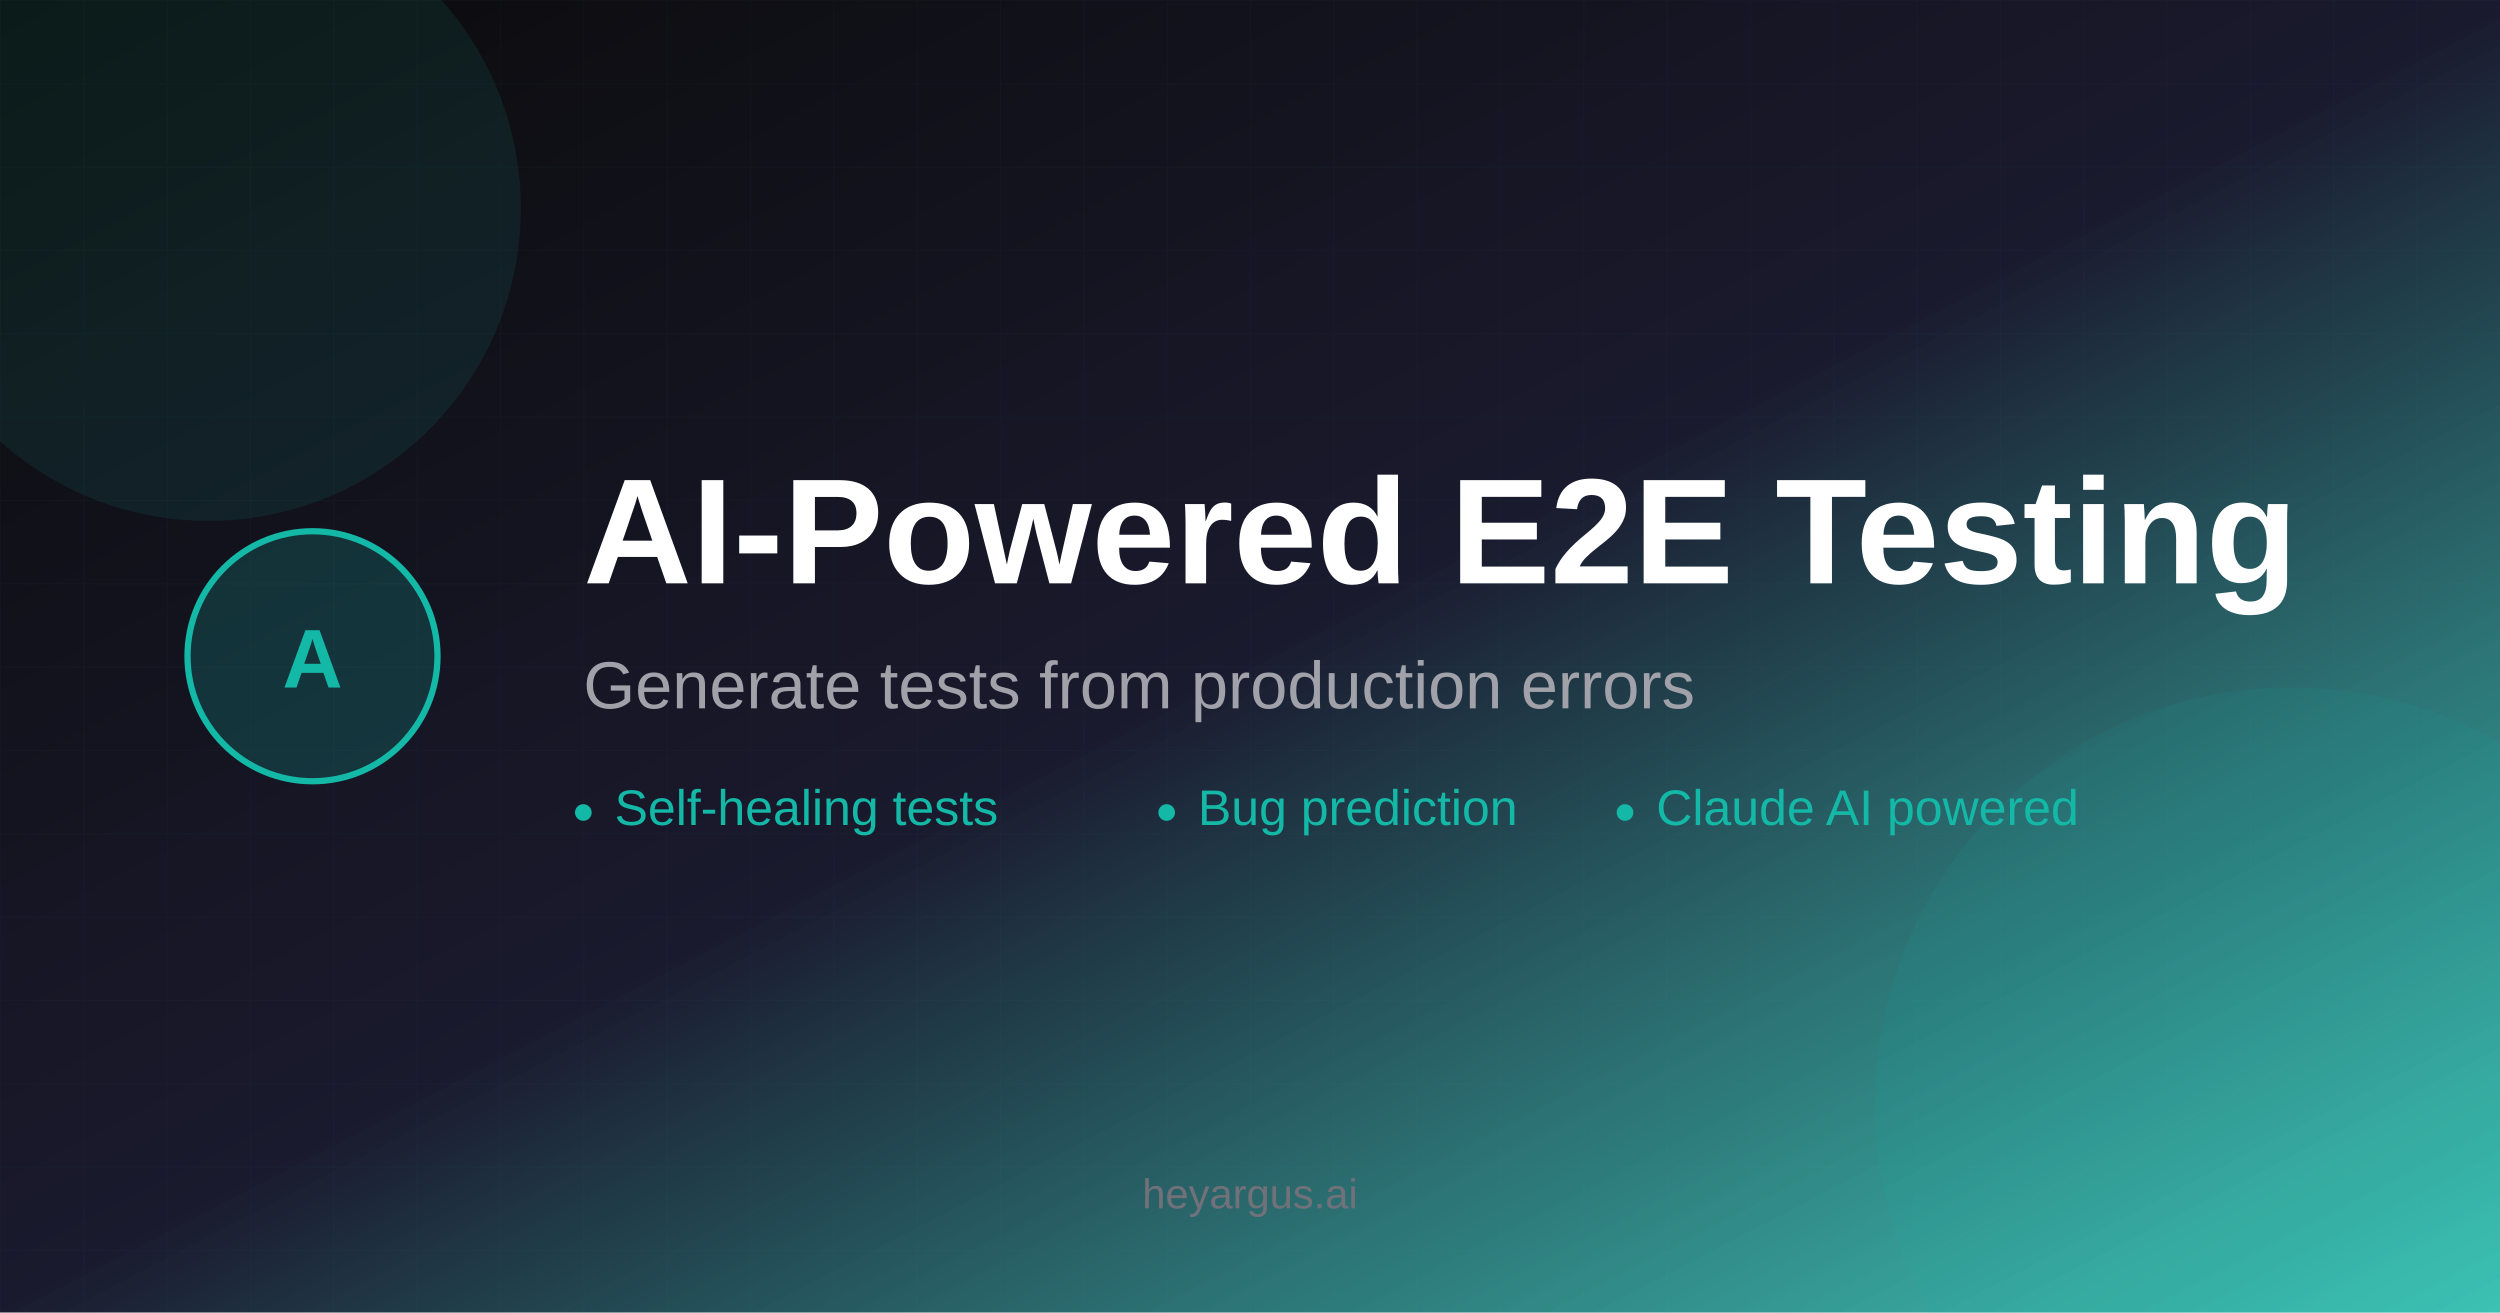
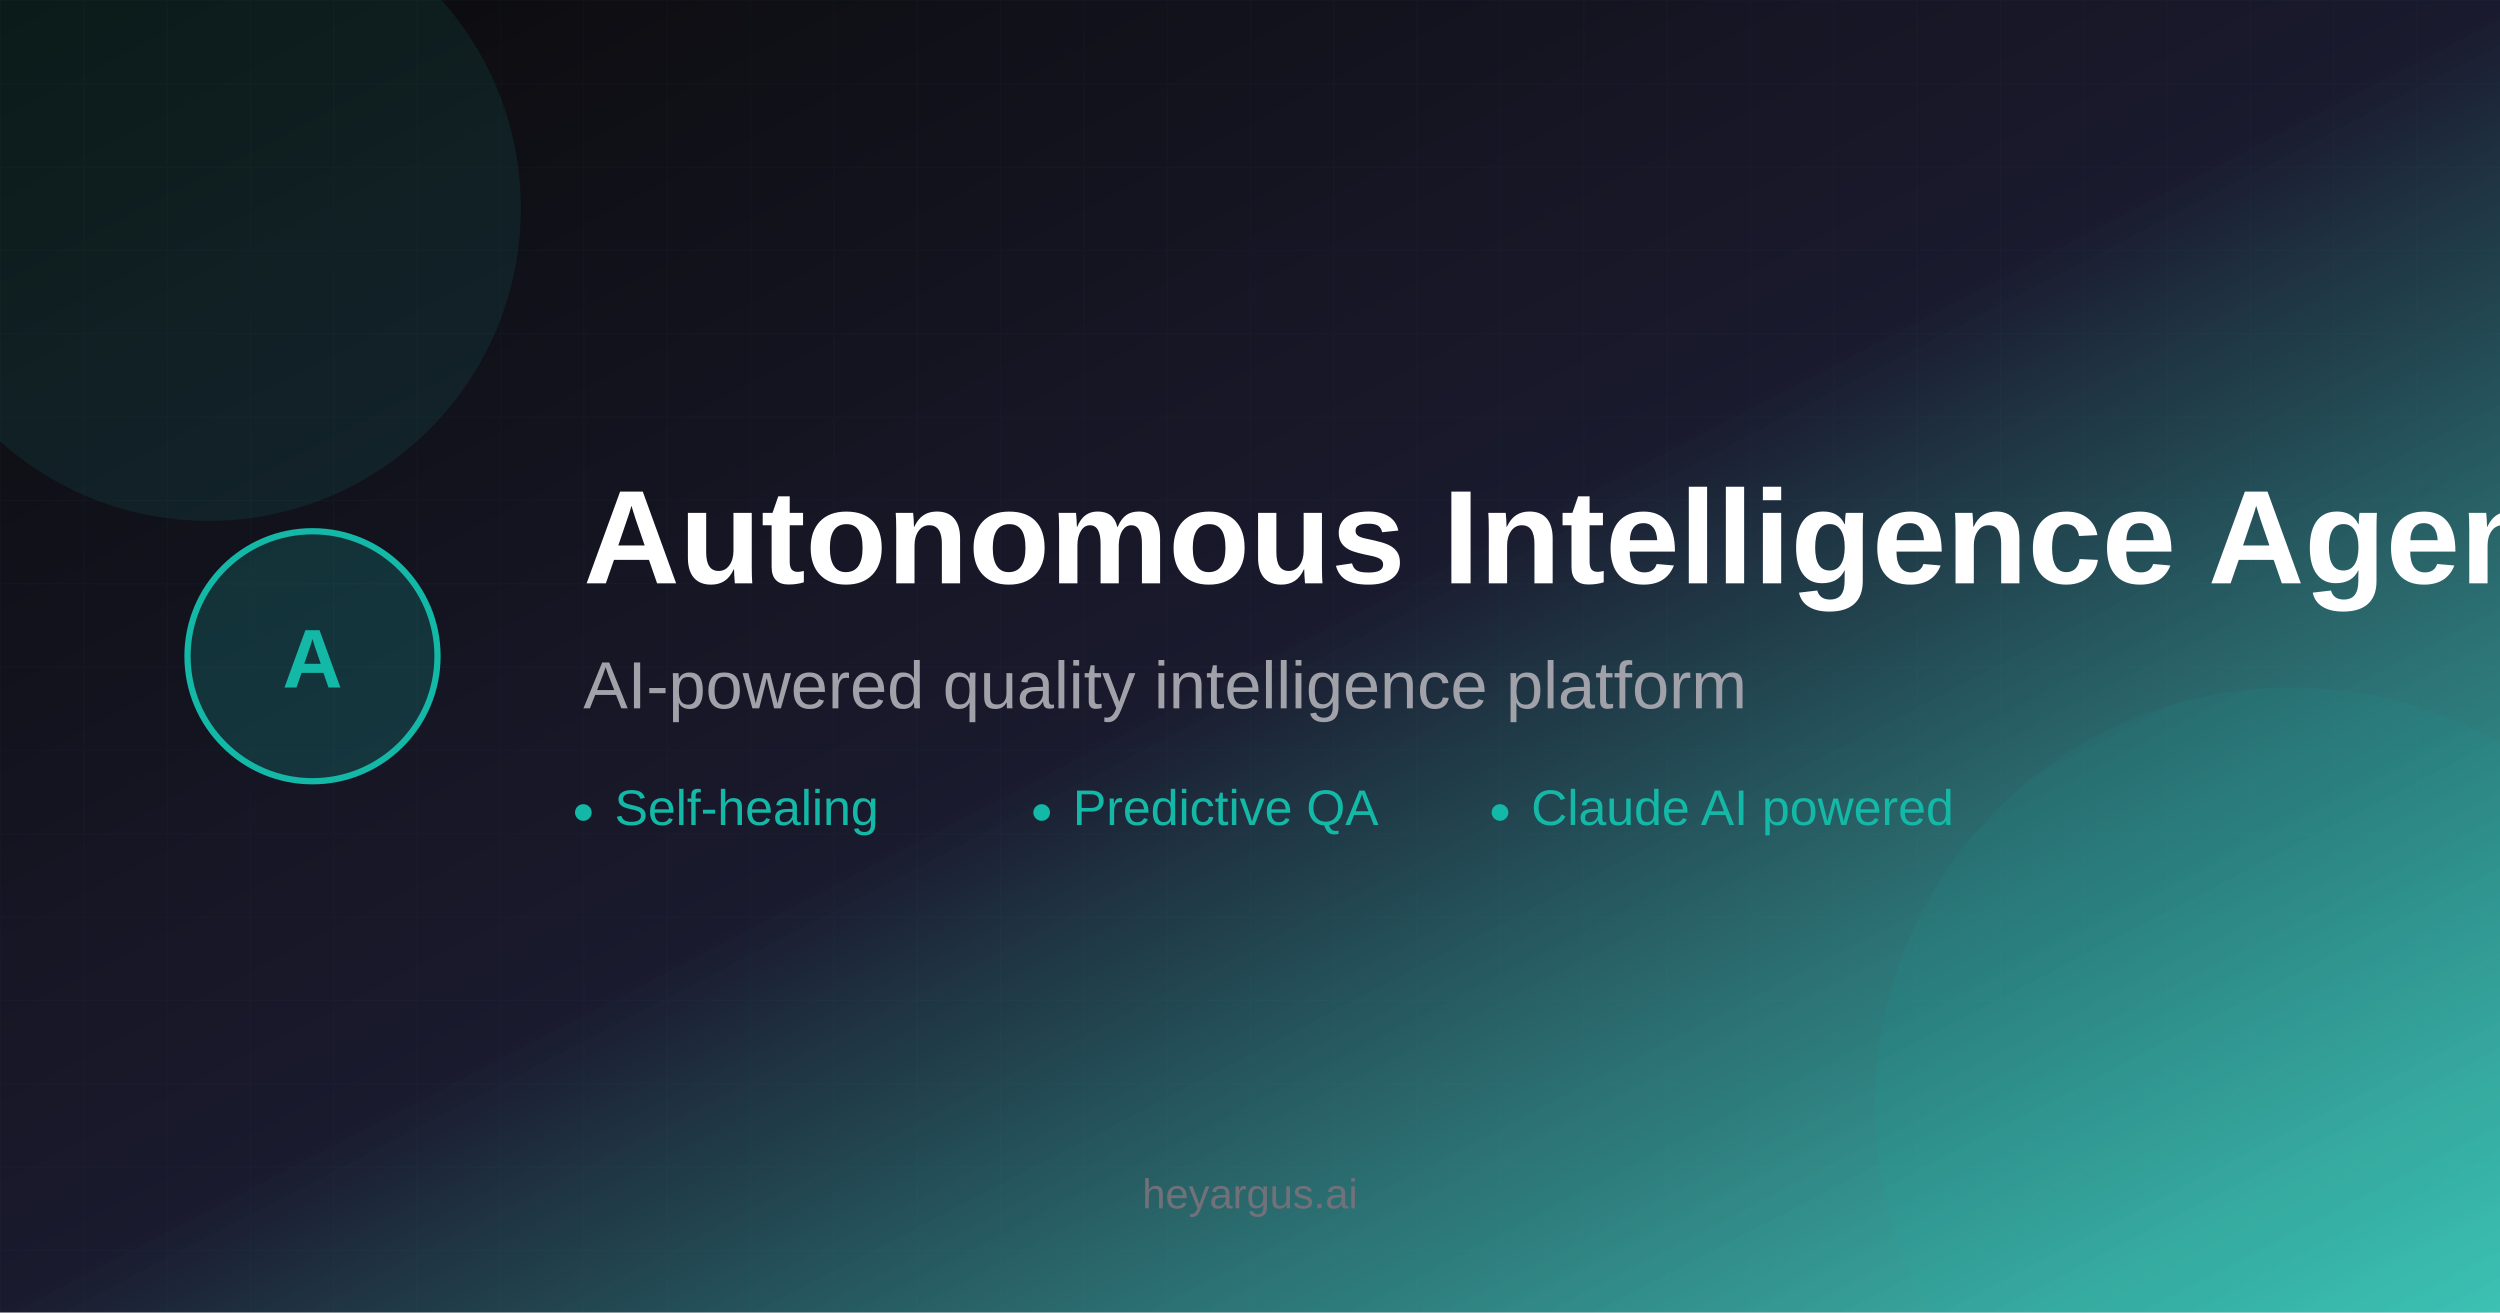
<svg xmlns="http://www.w3.org/2000/svg" width="1200" height="630">
  <defs>
    <linearGradient id="bgGradient" x1="0%" y1="0%" x2="100%" y2="100%">
      <stop offset="0%" style="stop-color:#0a0a0a;stop-opacity:1" />
      <stop offset="50%" style="stop-color:#1a1a2e;stop-opacity:1" />
      <stop offset="100%" style="stop-color:#14b8a6;stop-opacity:0.8" />
    </linearGradient>
    <pattern id="grid" width="40" height="40" patternUnits="userSpaceOnUse">
      <path d="M 40 0 L 0 0 0 40" fill="none" stroke="rgba(20, 184, 166, 0.1)" stroke-width="1" />
    </pattern>
  </defs>
  <rect width="1200" height="630" fill="url(#bgGradient)" />
  <rect width="1200" height="630" fill="url(#grid)" opacity="0.3" />
  <circle cx="100" cy="100" r="150" fill="rgba(20, 184, 166, 0.1)" />
  <circle cx="1100" cy="530" r="200" fill="rgba(20, 184, 166, 0.08)" />
  <g>
    <circle cx="150" cy="315" r="60" fill="rgba(20, 184, 166, 0.2)" stroke="#14b8a6" stroke-width="3" />
    <text x="150" y="330" font-family="Arial, sans-serif" font-size="40" font-weight="bold" fill="#14b8a6" text-anchor="middle">A</text>
-     <text x="280" y="280" font-family="Arial, sans-serif" font-size="72" font-weight="bold" fill="#ffffff">
-       AI-Powered E2E Testing
+     <text x="280" y="280" font-family="Arial, sans-serif" font-size="64" font-weight="bold" fill="#ffffff">
+       Autonomous Intelligence Agent
    </text>
    <text x="280" y="340" font-family="Arial, sans-serif" font-size="32" fill="#a1a1aa">
-       Generate tests from production errors
+       AI-powered quality intelligence platform
    </text>
    <g transform="translate(280, 390)">
      <circle cx="0" cy="0" r="4" fill="#14b8a6" />
-       <text x="15" y="6" font-family="Arial, sans-serif" font-size="24" fill="#14b8a6">Self-healing tests</text>
+       <text x="15" y="6" font-family="Arial, sans-serif" font-size="24" fill="#14b8a6">Self-healing</text>
    </g>
-     <g transform="translate(560, 390)">
+     <g transform="translate(500, 390)">
      <circle cx="0" cy="0" r="4" fill="#14b8a6" />
-       <text x="15" y="6" font-family="Arial, sans-serif" font-size="24" fill="#14b8a6">Bug prediction</text>
+       <text x="15" y="6" font-family="Arial, sans-serif" font-size="24" fill="#14b8a6">Predictive QA</text>
    </g>
-     <g transform="translate(780, 390)">
+     <g transform="translate(720, 390)">
      <circle cx="0" cy="0" r="4" fill="#14b8a6" />
      <text x="15" y="6" font-family="Arial, sans-serif" font-size="24" fill="#14b8a6">Claude AI powered</text>
    </g>
  </g>
  <text x="600" y="580" font-family="Arial, sans-serif" font-size="20" fill="#71717a" text-anchor="middle">
    heyargus.ai
  </text>
</svg>
